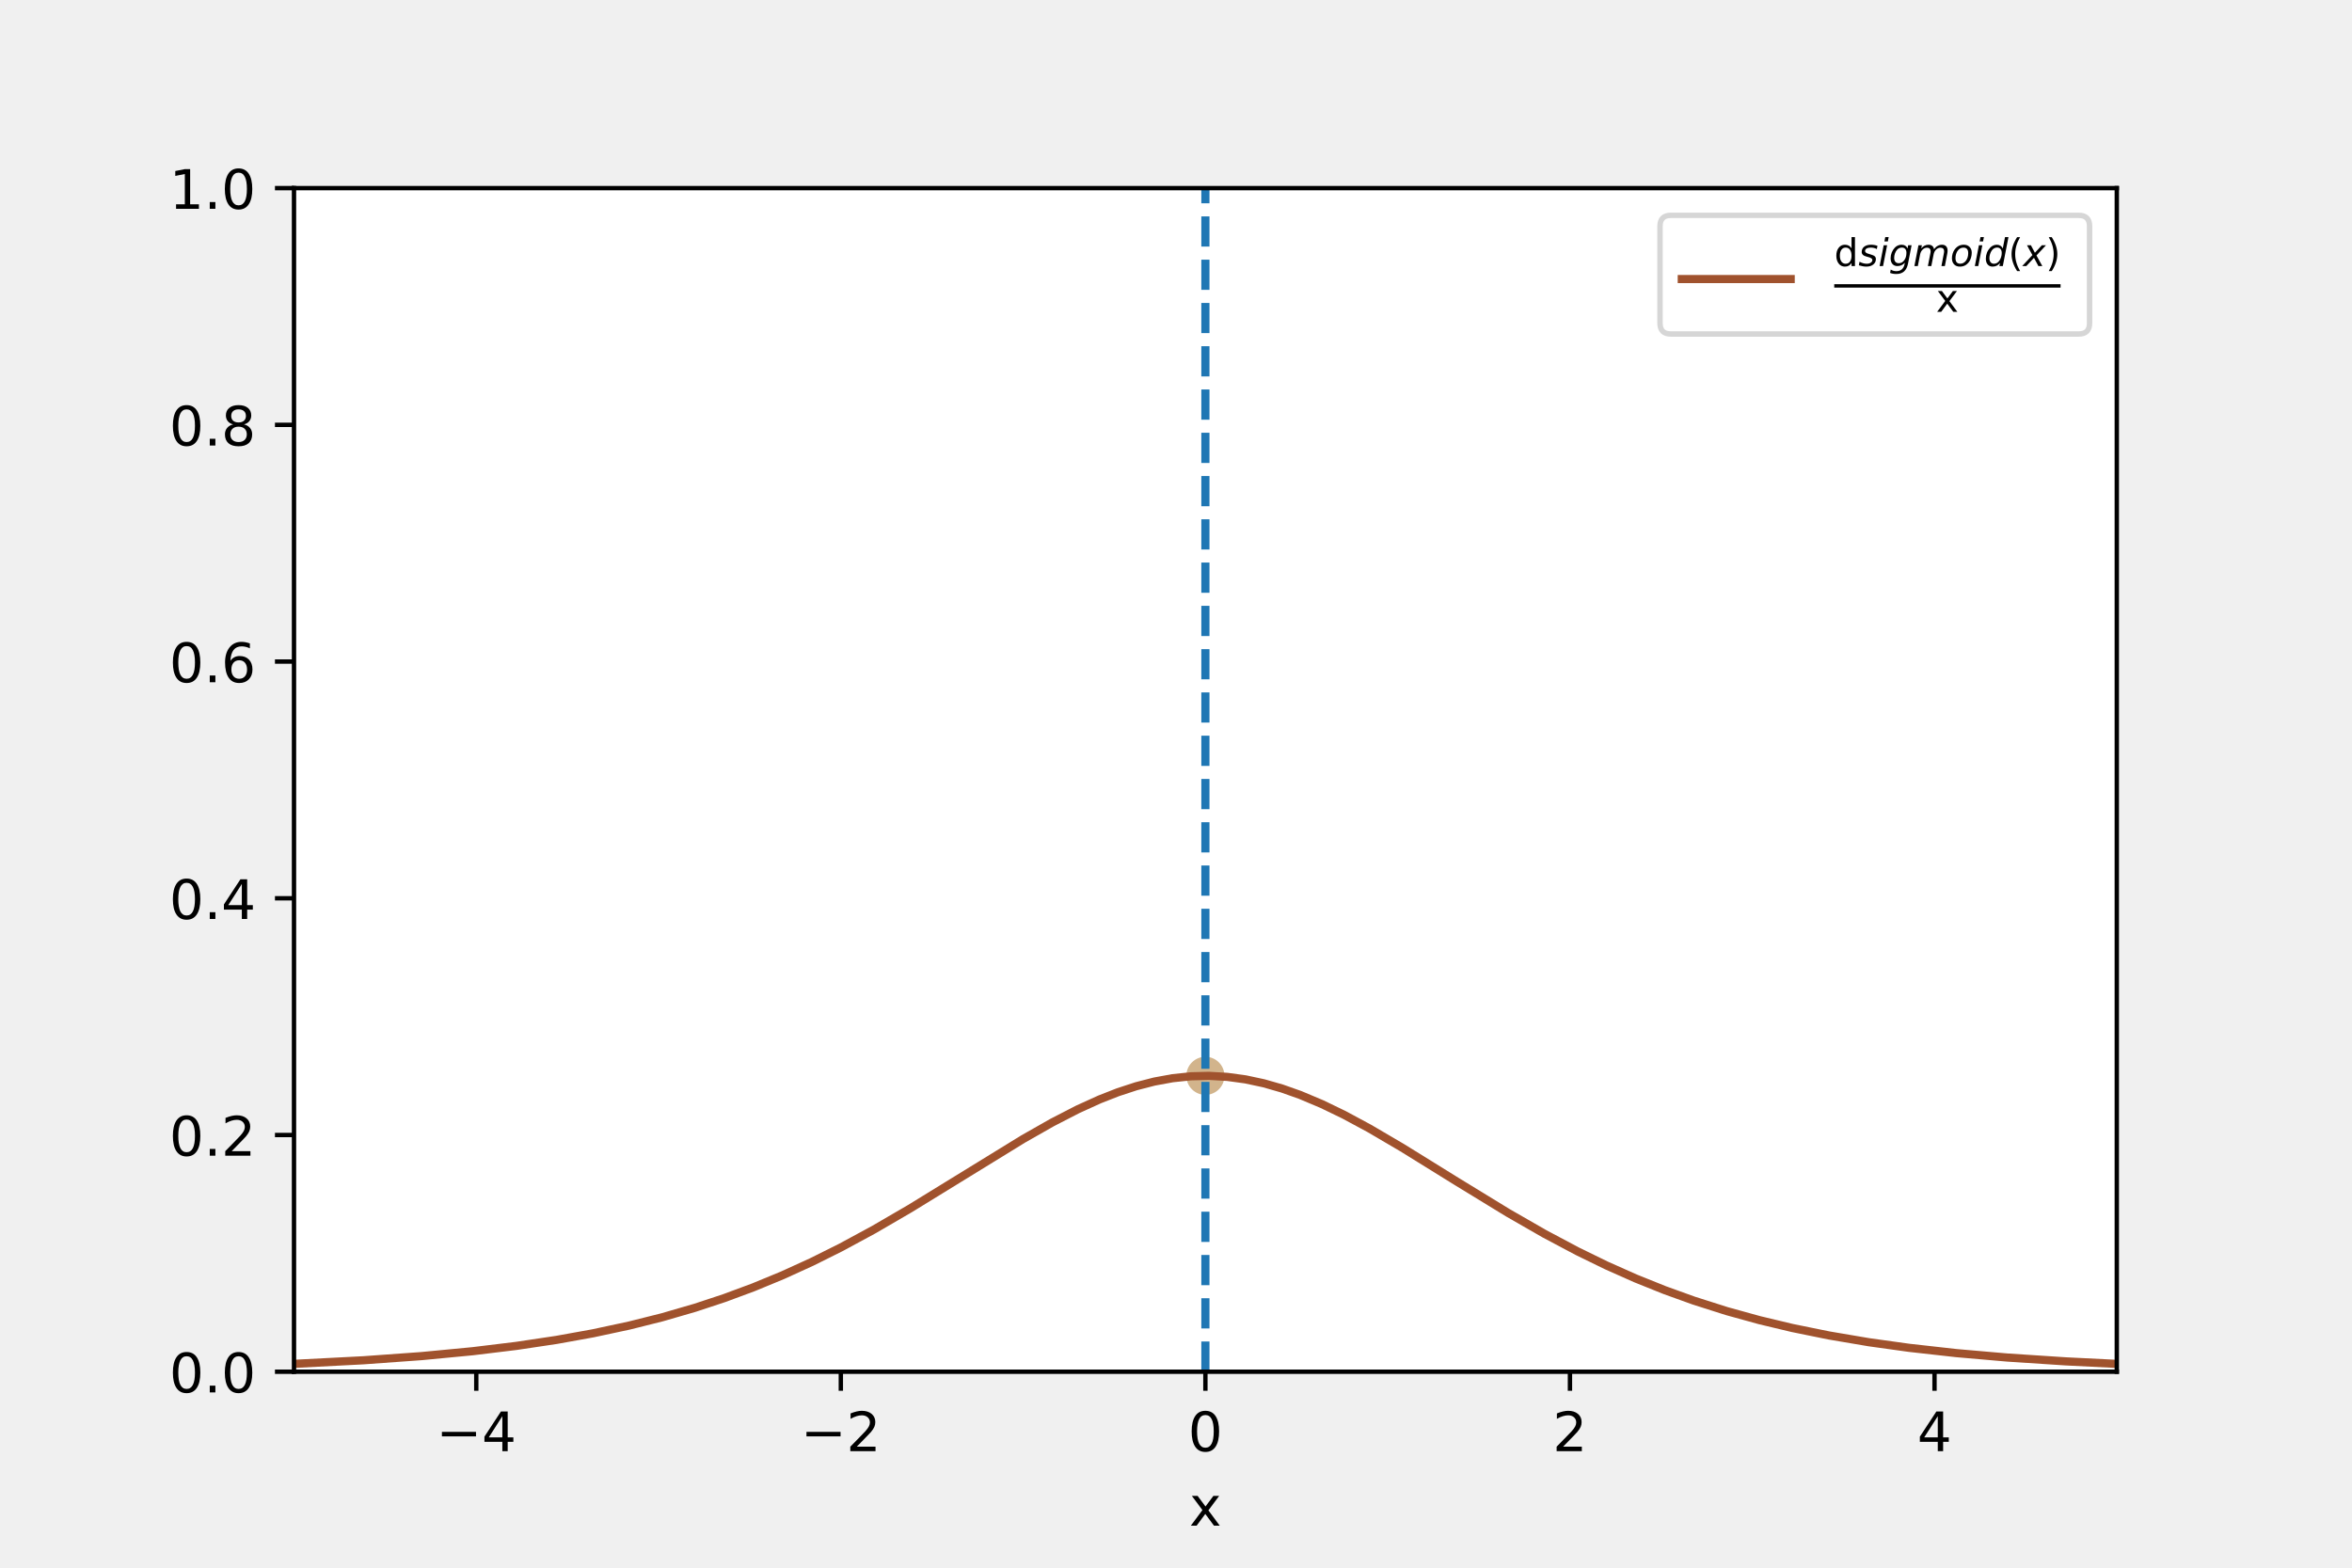
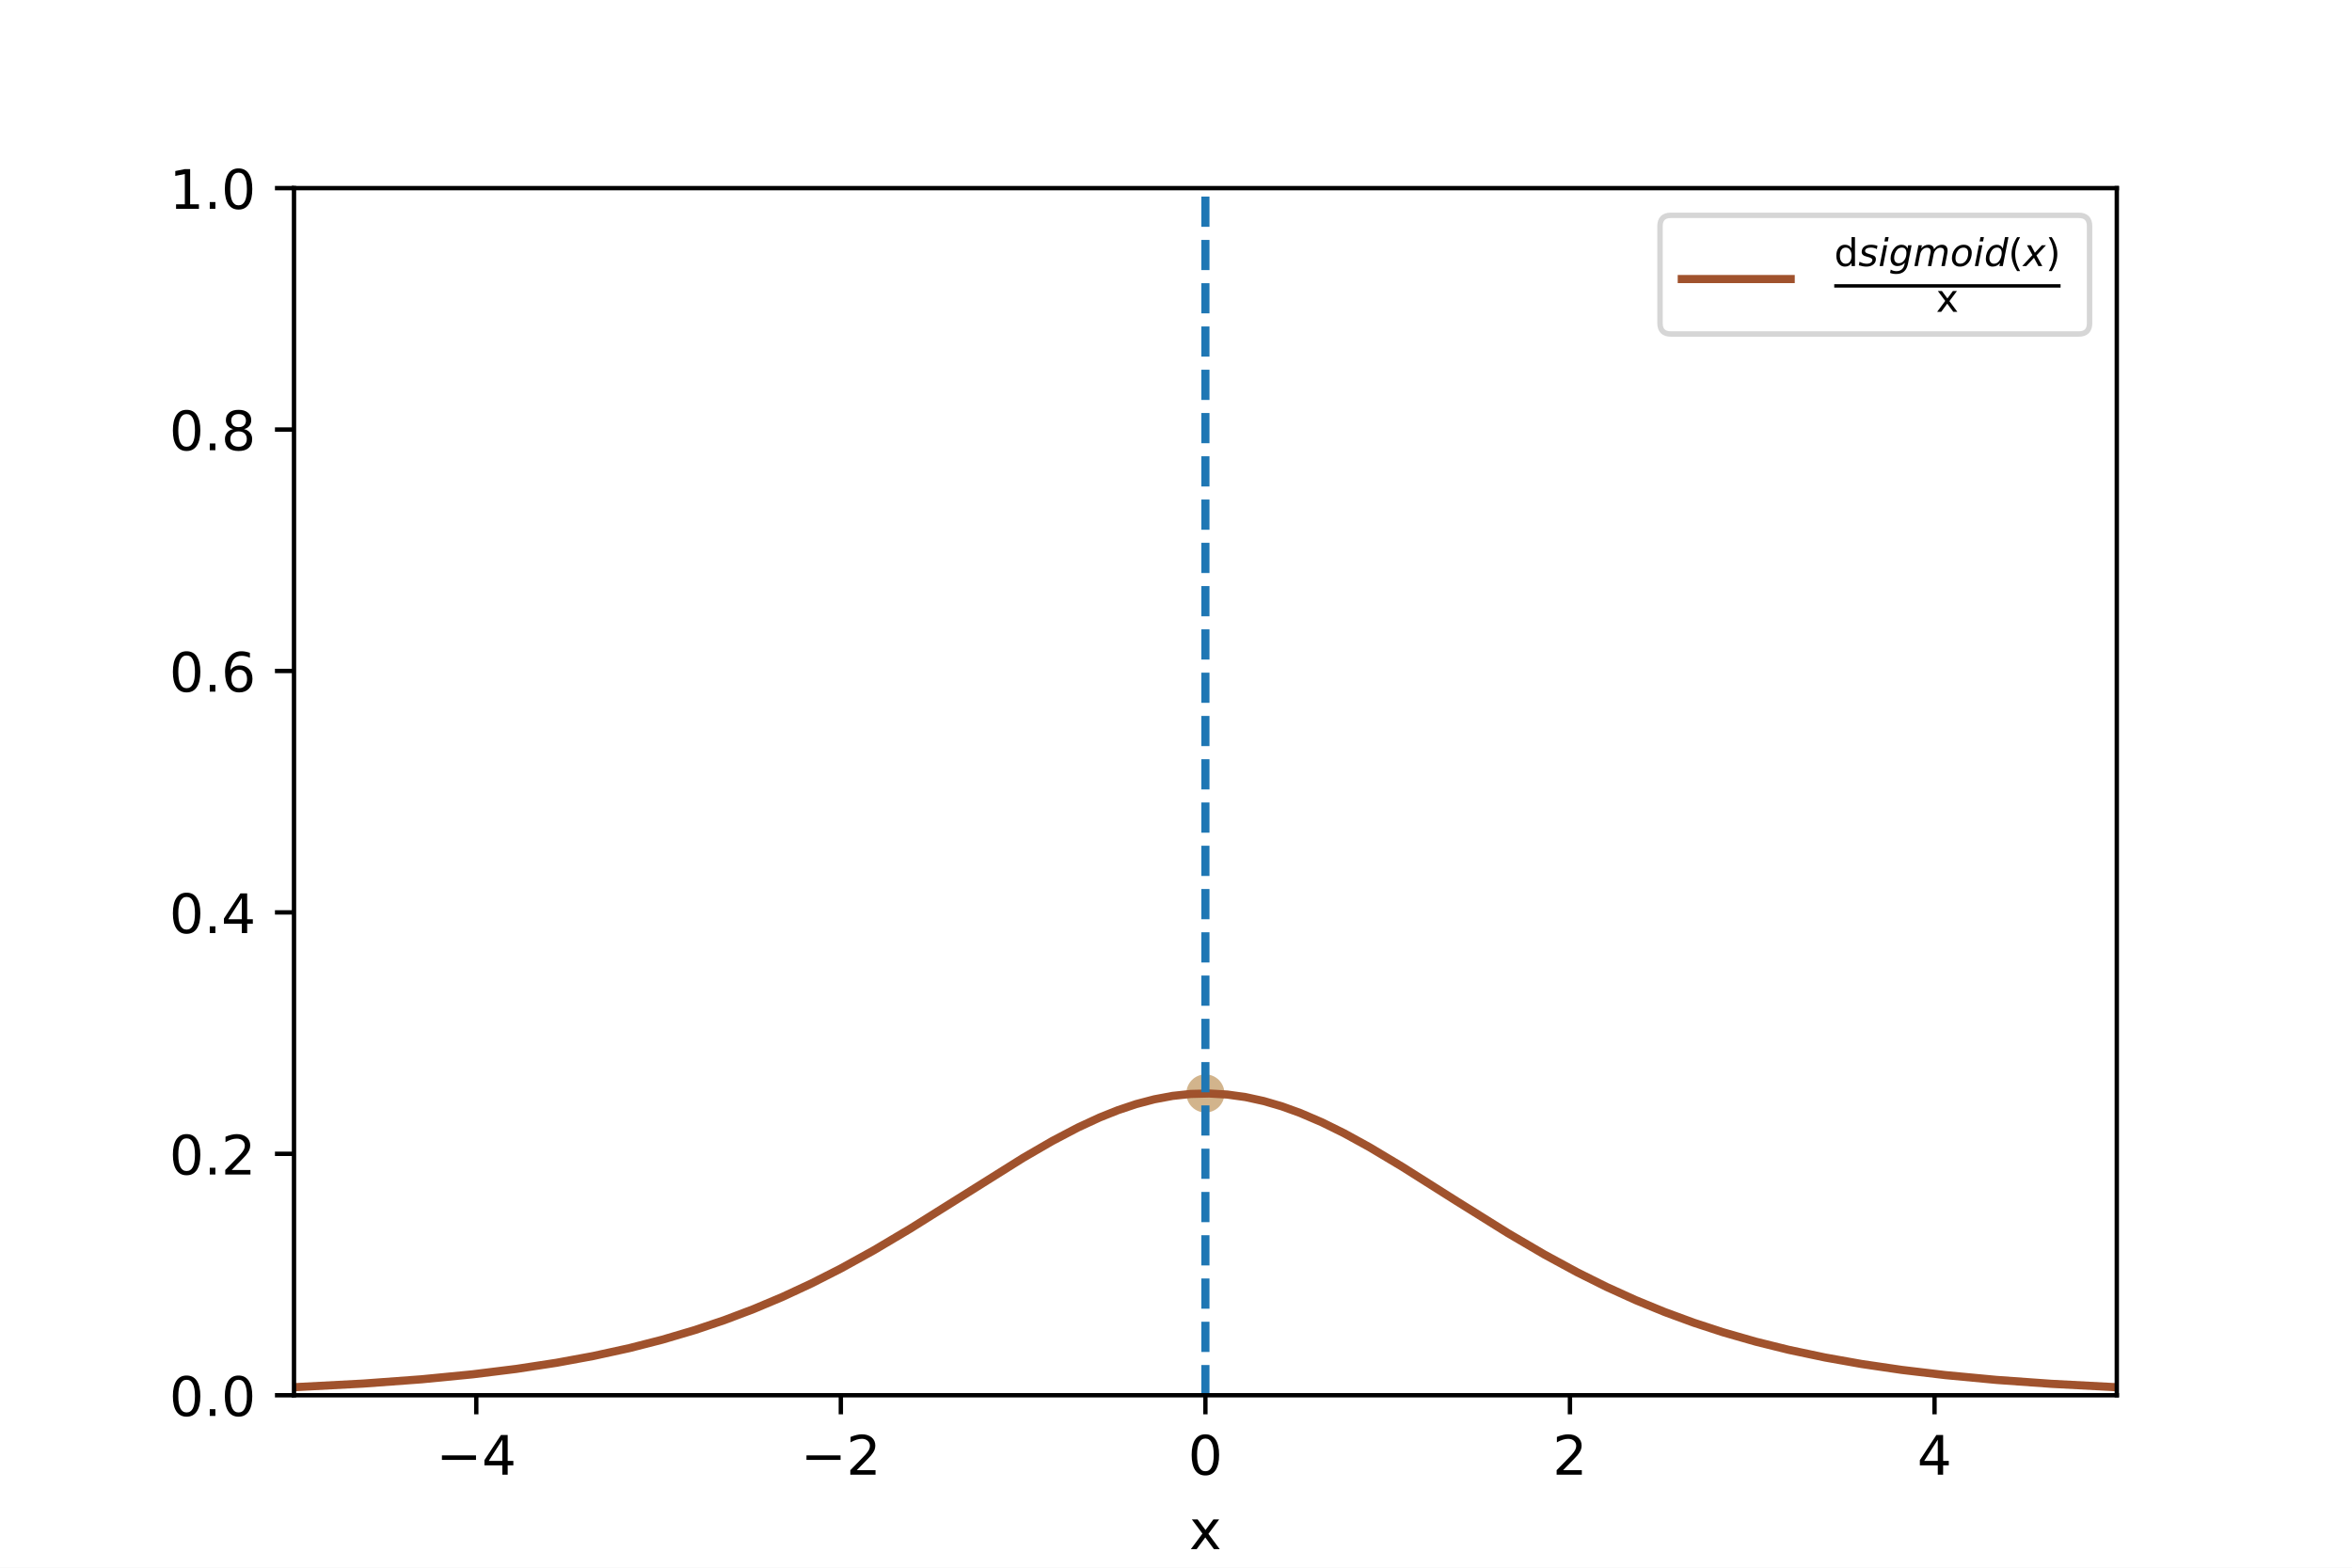
<svg xmlns="http://www.w3.org/2000/svg" xmlns:xlink="http://www.w3.org/1999/xlink" width="432pt" height="288pt" viewBox="0 0 432 288" version="1.1">
  <defs>
    <style type="text/css">*{stroke-linejoin: round; stroke-linecap: butt}</style>
  </defs>
  <g id="figure_1">
    <g id="patch_1">
-       <path d="M 0 288  L 432 288  L 432 0  L 0 0  L 0 288  z " style="fill: none" />
+       <path d="M 0 288  L 432 288  L 432 0  L 0 0  z " style="fill: #ffffff" />
    </g>
    <g id="axes_1">
      <g id="patch_2">
-         <path d="M 54 252  L 388.8 252  L 388.8 34.56  L 54 34.56  z " style="fill: #ffffff" />
+         <path d="M 54 256.32  L 388.8 256.32  L 388.8 34.56  L 54 34.56  z " style="fill: #ffffff" />
      </g>
      <g id="PathCollection_1">
        <defs>
-           <path id="m2cdbf1076e" d="M 0 3  C 0.796 3 1.559 2.684 2.121 2.121  C 2.684 1.559 3 0.796 3 0  C 3 -0.796 2.684 -1.559 2.121 -2.121  C 1.559 -2.684 0.796 -3 0 -3  C -0.796 -3 -1.559 -2.684 -2.121 -2.121  C -2.684 -1.559 -3 -0.796 -3 0  C -3 0.796 -2.684 1.559 -2.121 2.121  C -1.559 2.684 -0.796 3 0 3  z " style="stroke: #d2b48c" />
+           <path id="ma40a9845a6" d="M 0 3  C 0.796 3 1.559 2.684 2.121 2.121  C 2.684 1.559 3 0.796 3 0  C 3 -0.796 2.684 -1.559 2.121 -2.121  C 1.559 -2.684 0.796 -3 0 -3  C -0.796 -3 -1.559 -2.684 -2.121 -2.121  C -2.684 -1.559 -3 -0.796 -3 0  C -3 0.796 -2.684 1.559 -2.121 2.121  C -1.559 2.684 -0.796 3 0 3  z " style="stroke: #d2b48c" />
        </defs>
-         <g clip-path="url(#p0f2f88fe6c)">
-           <use xlink:href="#m2cdbf1076e" x="221.4" y="197.64" style="fill: #d2b48c; stroke: #d2b48c" />
+         <g clip-path="url(#pc15e884928)">
+           <use xlink:href="#ma40a9845a6" x="221.4" y="200.88" style="fill: #d2b48c; stroke: #d2b48c" />
        </g>
      </g>
      <g id="matplotlib.axis_1">
        <g id="xtick_1">
          <g id="line2d_1">
            <defs>
-               <path id="m73bf0a239a" d="M 0 0  L 0 3.5  " style="stroke: #000000; stroke-width: 0.8" />
-             </defs>
-             <g>
-               <use xlink:href="#m73bf0a239a" x="87.48" y="252" style="stroke: #000000; stroke-width: 0.8" />
+               <path id="m78b827a32e" d="M 0 0  L 0 3.5  " style="stroke: #000000; stroke-width: 0.8" />
+             </defs>
+             <g>
+               <use xlink:href="#m78b827a32e" x="87.48" y="256.32" style="stroke: #000000; stroke-width: 0.8" />
            </g>
          </g>
          <g id="text_1">
-             <g transform="translate(80.10891 266.5984)scale(0.1 -0.1)">
+             <g transform="translate(80.10891 270.9184) scale(0.1 -0.1)">
              <defs>
                <path id="DejaVuSans-2212" d="M 678 2272  L 4684 2272  L 4684 1741  L 678 1741  L 678 2272  z " transform="scale(0.015625)" />
                <path id="DejaVuSans-34" d="M 2419 4116  L 825 1625  L 2419 1625  L 2419 4116  z M 2253 4666  L 3047 4666  L 3047 1625  L 3713 1625  L 3713 1100  L 3047 1100  L 3047 0  L 2419 0  L 2419 1100  L 313 1100  L 313 1709  L 2253 4666  z " transform="scale(0.015625)" />
              </defs>
              <use xlink:href="#DejaVuSans-2212" />
-               <use xlink:href="#DejaVuSans-34" x="83.789" />
+               <use xlink:href="#DejaVuSans-34" transform="translate(83.78906 0)" />
            </g>
          </g>
        </g>
        <g id="xtick_2">
          <g id="line2d_2">
            <g>
-               <use xlink:href="#m73bf0a239a" x="154.44" y="252" style="stroke: #000000; stroke-width: 0.8" />
+               <use xlink:href="#m78b827a32e" x="154.44" y="256.32" style="stroke: #000000; stroke-width: 0.8" />
            </g>
          </g>
          <g id="text_2">
-             <g transform="translate(147.0689 266.5984)scale(0.1 -0.1)">
+             <g transform="translate(147.0689 270.9184) scale(0.1 -0.1)">
              <defs>
                <path id="DejaVuSans-32" d="M 1228 531  L 3431 531  L 3431 0  L 469 0  L 469 531  Q 828 903 1448 1529  Q 2069 2156 2228 2338  Q 2531 2678 2651 2914  Q 2772 3150 2772 3378  Q 2772 3750 2511 3984  Q 2250 4219 1831 4219  Q 1534 4219 1204 4116  Q 875 4013 500 3803  L 500 4441  Q 881 4594 1212 4672  Q 1544 4750 1819 4750  Q 2544 4750 2975 4387  Q 3406 4025 3406 3419  Q 3406 3131 3298 2873  Q 3191 2616 2906 2266  Q 2828 2175 2409 1742  Q 1991 1309 1228 531  z " transform="scale(0.015625)" />
              </defs>
              <use xlink:href="#DejaVuSans-2212" />
-               <use xlink:href="#DejaVuSans-32" x="83.789" />
+               <use xlink:href="#DejaVuSans-32" transform="translate(83.78906 0)" />
            </g>
          </g>
        </g>
        <g id="xtick_3">
          <g id="line2d_3">
            <g>
-               <use xlink:href="#m73bf0a239a" x="221.4" y="252" style="stroke: #000000; stroke-width: 0.8" />
+               <use xlink:href="#m78b827a32e" x="221.4" y="256.32" style="stroke: #000000; stroke-width: 0.8" />
            </g>
          </g>
          <g id="text_3">
-             <g transform="translate(218.2188 266.5984)scale(0.1 -0.1)">
+             <g transform="translate(218.2188 270.9184) scale(0.1 -0.1)">
              <defs>
                <path id="DejaVuSans-30" d="M 2034 4250  Q 1547 4250 1301 3770  Q 1056 3291 1056 2328  Q 1056 1369 1301 889  Q 1547 409 2034 409  Q 2525 409 2770 889  Q 3016 1369 3016 2328  Q 3016 3291 2770 3770  Q 2525 4250 2034 4250  z M 2034 4750  Q 2819 4750 3233 4129  Q 3647 3509 3647 2328  Q 3647 1150 3233 529  Q 2819 -91 2034 -91  Q 1250 -91 836 529  Q 422 1150 422 2328  Q 422 3509 836 4129  Q 1250 4750 2034 4750  z " transform="scale(0.015625)" />
              </defs>
              <use xlink:href="#DejaVuSans-30" />
            </g>
          </g>
        </g>
        <g id="xtick_4">
          <g id="line2d_4">
            <g>
-               <use xlink:href="#m73bf0a239a" x="288.36" y="252" style="stroke: #000000; stroke-width: 0.8" />
+               <use xlink:href="#m78b827a32e" x="288.36" y="256.32" style="stroke: #000000; stroke-width: 0.8" />
            </g>
          </g>
          <g id="text_4">
-             <g transform="translate(285.1787 266.5984)scale(0.1 -0.1)">
+             <g transform="translate(285.1787 270.9184) scale(0.1 -0.1)">
              <use xlink:href="#DejaVuSans-32" />
            </g>
          </g>
        </g>
        <g id="xtick_5">
          <g id="line2d_5">
            <g>
-               <use xlink:href="#m73bf0a239a" x="355.32" y="252" style="stroke: #000000; stroke-width: 0.8" />
+               <use xlink:href="#m78b827a32e" x="355.32" y="256.32" style="stroke: #000000; stroke-width: 0.8" />
            </g>
          </g>
          <g id="text_5">
-             <g transform="translate(352.1388 266.5984)scale(0.1 -0.1)">
+             <g transform="translate(352.1388 270.9184) scale(0.1 -0.1)">
              <use xlink:href="#DejaVuSans-34" />
            </g>
          </g>
        </g>
        <g id="text_6">
-           <g transform="translate(218.4406 280.2766)scale(0.1 -0.1)">
+           <g transform="translate(218.4406 284.5966) scale(0.1 -0.1)">
            <defs>
              <path id="DejaVuSans-78" d="M 3513 3500  L 2247 1797  L 3578 0  L 2900 0  L 1881 1375  L 863 0  L 184 0  L 1544 1831  L 300 3500  L 978 3500  L 1906 2253  L 2834 3500  L 3513 3500  z " transform="scale(0.015625)" />
            </defs>
            <use xlink:href="#DejaVuSans-78" />
          </g>
        </g>
      </g>
      <g id="matplotlib.axis_2">
        <g id="ytick_1">
          <g id="line2d_6">
            <defs>
-               <path id="ma704db6194" d="M 0 0  L -3.5 0  " style="stroke: #000000; stroke-width: 0.8" />
-             </defs>
-             <g>
-               <use xlink:href="#ma704db6194" x="54" y="252" style="stroke: #000000; stroke-width: 0.8" />
+               <path id="maf42a898a6" d="M 0 0  L -3.5 0  " style="stroke: #000000; stroke-width: 0.8" />
+             </defs>
+             <g>
+               <use xlink:href="#maf42a898a6" x="54" y="256.32" style="stroke: #000000; stroke-width: 0.8" />
            </g>
          </g>
          <g id="text_7">
-             <g transform="translate(31.09688 255.7992)scale(0.1 -0.1)">
+             <g transform="translate(31.09688 260.1192) scale(0.1 -0.1)">
              <defs>
                <path id="DejaVuSans-2e" d="M 684 794  L 1344 794  L 1344 0  L 684 0  L 684 794  z " transform="scale(0.015625)" />
              </defs>
              <use xlink:href="#DejaVuSans-30" />
-               <use xlink:href="#DejaVuSans-2e" x="63.623" />
-               <use xlink:href="#DejaVuSans-30" x="95.41" />
+               <use xlink:href="#DejaVuSans-2e" transform="translate(63.62305 0)" />
+               <use xlink:href="#DejaVuSans-30" transform="translate(95.41016 0)" />
            </g>
          </g>
        </g>
        <g id="ytick_2">
          <g id="line2d_7">
            <g>
-               <use xlink:href="#ma704db6194" x="54" y="208.512" style="stroke: #000000; stroke-width: 0.8" />
+               <use xlink:href="#maf42a898a6" x="54" y="211.968" style="stroke: #000000; stroke-width: 0.8" />
            </g>
          </g>
          <g id="text_8">
-             <g transform="translate(31.09688 212.3112)scale(0.1 -0.1)">
-               <use xlink:href="#DejaVuSans-30" />
-               <use xlink:href="#DejaVuSans-2e" x="63.623" />
-               <use xlink:href="#DejaVuSans-32" x="95.41" />
+             <g transform="translate(31.09688 215.7672) scale(0.1 -0.1)">
+               <use xlink:href="#DejaVuSans-30" />
+               <use xlink:href="#DejaVuSans-2e" transform="translate(63.62305 0)" />
+               <use xlink:href="#DejaVuSans-32" transform="translate(95.41016 0)" />
            </g>
          </g>
        </g>
        <g id="ytick_3">
          <g id="line2d_8">
            <g>
-               <use xlink:href="#ma704db6194" x="54" y="165.024" style="stroke: #000000; stroke-width: 0.8" />
+               <use xlink:href="#maf42a898a6" x="54" y="167.616" style="stroke: #000000; stroke-width: 0.8" />
            </g>
          </g>
          <g id="text_9">
-             <g transform="translate(31.09688 168.8232)scale(0.1 -0.1)">
-               <use xlink:href="#DejaVuSans-30" />
-               <use xlink:href="#DejaVuSans-2e" x="63.623" />
-               <use xlink:href="#DejaVuSans-34" x="95.41" />
+             <g transform="translate(31.09688 171.4152) scale(0.1 -0.1)">
+               <use xlink:href="#DejaVuSans-30" />
+               <use xlink:href="#DejaVuSans-2e" transform="translate(63.62305 0)" />
+               <use xlink:href="#DejaVuSans-34" transform="translate(95.41016 0)" />
            </g>
          </g>
        </g>
        <g id="ytick_4">
          <g id="line2d_9">
            <g>
-               <use xlink:href="#ma704db6194" x="54" y="121.536" style="stroke: #000000; stroke-width: 0.8" />
+               <use xlink:href="#maf42a898a6" x="54" y="123.264" style="stroke: #000000; stroke-width: 0.8" />
            </g>
          </g>
          <g id="text_10">
-             <g transform="translate(31.09688 125.3352)scale(0.1 -0.1)">
+             <g transform="translate(31.09688 127.0632) scale(0.1 -0.1)">
              <defs>
                <path id="DejaVuSans-36" d="M 2113 2584  Q 1688 2584 1439 2293  Q 1191 2003 1191 1497  Q 1191 994 1439 701  Q 1688 409 2113 409  Q 2538 409 2786 701  Q 3034 994 3034 1497  Q 3034 2003 2786 2293  Q 2538 2584 2113 2584  z M 3366 4563  L 3366 3988  Q 3128 4100 2886 4159  Q 2644 4219 2406 4219  Q 1781 4219 1451 3797  Q 1122 3375 1075 2522  Q 1259 2794 1537 2939  Q 1816 3084 2150 3084  Q 2853 3084 3261 2657  Q 3669 2231 3669 1497  Q 3669 778 3244 343  Q 2819 -91 2113 -91  Q 1303 -91 875 529  Q 447 1150 447 2328  Q 447 3434 972 4092  Q 1497 4750 2381 4750  Q 2619 4750 2861 4703  Q 3103 4656 3366 4563  z " transform="scale(0.015625)" />
              </defs>
              <use xlink:href="#DejaVuSans-30" />
-               <use xlink:href="#DejaVuSans-2e" x="63.623" />
-               <use xlink:href="#DejaVuSans-36" x="95.41" />
+               <use xlink:href="#DejaVuSans-2e" transform="translate(63.62305 0)" />
+               <use xlink:href="#DejaVuSans-36" transform="translate(95.41016 0)" />
            </g>
          </g>
        </g>
        <g id="ytick_5">
          <g id="line2d_10">
            <g>
-               <use xlink:href="#ma704db6194" x="54" y="78.048" style="stroke: #000000; stroke-width: 0.8" />
+               <use xlink:href="#maf42a898a6" x="54" y="78.912" style="stroke: #000000; stroke-width: 0.8" />
            </g>
          </g>
          <g id="text_11">
-             <g transform="translate(31.09688 81.84722)scale(0.1 -0.1)">
+             <g transform="translate(31.09688 82.71122) scale(0.1 -0.1)">
              <defs>
                <path id="DejaVuSans-38" d="M 2034 2216  Q 1584 2216 1326 1975  Q 1069 1734 1069 1313  Q 1069 891 1326 650  Q 1584 409 2034 409  Q 2484 409 2743 651  Q 3003 894 3003 1313  Q 3003 1734 2745 1975  Q 2488 2216 2034 2216  z M 1403 2484  Q 997 2584 770 2862  Q 544 3141 544 3541  Q 544 4100 942 4425  Q 1341 4750 2034 4750  Q 2731 4750 3128 4425  Q 3525 4100 3525 3541  Q 3525 3141 3298 2862  Q 3072 2584 2669 2484  Q 3125 2378 3379 2068  Q 3634 1759 3634 1313  Q 3634 634 3220 271  Q 2806 -91 2034 -91  Q 1263 -91 848 271  Q 434 634 434 1313  Q 434 1759 690 2068  Q 947 2378 1403 2484  z M 1172 3481  Q 1172 3119 1398 2916  Q 1625 2713 2034 2713  Q 2441 2713 2670 2916  Q 2900 3119 2900 3481  Q 2900 3844 2670 4047  Q 2441 4250 2034 4250  Q 1625 4250 1398 4047  Q 1172 3844 1172 3481  z " transform="scale(0.015625)" />
              </defs>
              <use xlink:href="#DejaVuSans-30" />
-               <use xlink:href="#DejaVuSans-2e" x="63.623" />
-               <use xlink:href="#DejaVuSans-38" x="95.41" />
+               <use xlink:href="#DejaVuSans-2e" transform="translate(63.62305 0)" />
+               <use xlink:href="#DejaVuSans-38" transform="translate(95.41016 0)" />
            </g>
          </g>
        </g>
        <g id="ytick_6">
          <g id="line2d_11">
            <g>
-               <use xlink:href="#ma704db6194" x="54" y="34.56" style="stroke: #000000; stroke-width: 0.8" />
+               <use xlink:href="#maf42a898a6" x="54" y="34.56" style="stroke: #000000; stroke-width: 0.8" />
            </g>
          </g>
          <g id="text_12">
-             <g transform="translate(31.09688 38.35922)scale(0.1 -0.1)">
+             <g transform="translate(31.09688 38.35922) scale(0.1 -0.1)">
              <defs>
                <path id="DejaVuSans-31" d="M 794 531  L 1825 531  L 1825 4091  L 703 3866  L 703 4441  L 1819 4666  L 2450 4666  L 2450 531  L 3481 531  L 3481 0  L 794 0  L 794 531  z " transform="scale(0.015625)" />
              </defs>
              <use xlink:href="#DejaVuSans-31" />
-               <use xlink:href="#DejaVuSans-2e" x="63.623" />
-               <use xlink:href="#DejaVuSans-30" x="95.41" />
+               <use xlink:href="#DejaVuSans-2e" transform="translate(63.62305 0)" />
+               <use xlink:href="#DejaVuSans-30" transform="translate(95.41016 0)" />
            </g>
          </g>
        </g>
      </g>
      <g id="line2d_12">
-         <path d="M 54 250.554  L 66.722 249.899  L 77.436 249.128  L 86.81 248.233  L 94.846 247.256  L 102.211 246.154  L 108.907 244.946  L 115.603 243.511  L 121.63 241.998  L 127.656 240.25  L 133.013 238.481  L 138.37 236.496  L 143.726 234.284  L 149.083 231.841  L 154.44 229.17  L 160.466 225.909  L 167.162 222.012  L 175.867 216.66  L 187.92 209.249  L 193.277 206.205  L 197.964 203.791  L 201.982 201.967  L 205.33 200.655  L 208.678 199.556  L 212.026 198.692  L 215.374 198.078  L 218.722 197.727  L 222.07 197.645  L 225.418 197.835  L 228.766 198.292  L 232.114 199.008  L 235.462 199.969  L 238.81 201.155  L 242.827 202.847  L 246.845 204.791  L 251.532 207.316  L 257.558 210.851  L 267.602 217.078  L 276.977 222.811  L 283.673 226.656  L 289.699 229.859  L 295.056 232.474  L 300.413 234.859  L 305.77 237.013  L 311.126 238.943  L 317.153 240.86  L 323.179 242.527  L 329.206 243.967  L 335.902 245.33  L 343.267 246.58  L 350.633 247.606  L 359.338 248.58  L 368.712 249.395  L 379.426 250.096  L 388.13 250.526  L 388.13 250.526  " clip-path="url(#p0f2f88fe6c)" style="fill: none; stroke: #a0522d; stroke-width: 1.5; stroke-linecap: square" />
+         <path d="M 54 254.846  L 66.722 254.177  L 77.436 253.391  L 86.81 252.478  L 94.846 251.482  L 102.211 250.357  L 108.907 249.126  L 115.603 247.662  L 121.63 246.119  L 127.656 244.337  L 133.013 242.533  L 138.37 240.508  L 143.726 238.252  L 149.083 235.761  L 154.44 233.037  L 160.466 229.711  L 167.162 225.737  L 175.867 220.278  L 187.92 212.719  L 193.277 209.615  L 197.964 207.153  L 201.982 205.293  L 205.33 203.955  L 208.678 202.834  L 212.026 201.953  L 215.374 201.327  L 218.722 200.969  L 222.07 200.886  L 225.418 201.079  L 228.766 201.545  L 232.114 202.275  L 235.462 203.255  L 238.81 204.465  L 242.827 206.191  L 246.845 208.174  L 251.532 210.748  L 257.558 214.354  L 267.602 220.704  L 276.977 226.551  L 283.673 230.472  L 289.699 233.739  L 295.056 236.406  L 300.413 238.838  L 305.77 241.036  L 311.126 243.004  L 316.483 244.754  L 322.51 246.482  L 328.536 247.975  L 335.232 249.389  L 341.928 250.579  L 349.294 251.664  L 357.329 252.623  L 366.703 253.503  L 376.747 254.219  L 388.13 254.816  L 388.13 254.816  " clip-path="url(#pc15e884928)" style="fill: none; stroke: #a0522d; stroke-width: 1.5; stroke-linecap: square" />
      </g>
      <g id="LineCollection_1">
-         <path d="M 221.4 252  L 221.4 34.56  " clip-path="url(#p0f2f88fe6c)" style="fill: none; stroke-dasharray: 5.55,2.4; stroke-dashoffset: 0; stroke: #1f77b4; stroke-width: 1.5" />
+         <path d="M 221.4 256.32  L 221.4 34.56  " clip-path="url(#pc15e884928)" style="fill: none; stroke-dasharray: 5.55,2.4; stroke-dashoffset: 0; stroke: #1f77b4; stroke-width: 1.5" />
      </g>
      <g id="patch_3">
-         <path d="M 54 252  L 54 34.56  " style="fill: none; stroke: #000000; stroke-width: 0.8; stroke-linejoin: miter; stroke-linecap: square" />
+         <path d="M 54 256.32  L 54 34.56  " style="fill: none; stroke: #000000; stroke-width: 0.8; stroke-linejoin: miter; stroke-linecap: square" />
      </g>
      <g id="patch_4">
-         <path d="M 388.8 252  L 388.8 34.56  " style="fill: none; stroke: #000000; stroke-width: 0.8; stroke-linejoin: miter; stroke-linecap: square" />
+         <path d="M 388.8 256.32  L 388.8 34.56  " style="fill: none; stroke: #000000; stroke-width: 0.8; stroke-linejoin: miter; stroke-linecap: square" />
      </g>
      <g id="patch_5">
-         <path d="M 54 252  L 388.8 252  " style="fill: none; stroke: #000000; stroke-width: 0.8; stroke-linejoin: miter; stroke-linecap: square" />
+         <path d="M 54 256.32  L 388.8 256.32  " style="fill: none; stroke: #000000; stroke-width: 0.8; stroke-linejoin: miter; stroke-linecap: square" />
      </g>
      <g id="patch_6">
        <path d="M 54 34.56  L 388.8 34.56  " style="fill: none; stroke: #000000; stroke-width: 0.8; stroke-linejoin: miter; stroke-linecap: square" />
      </g>
      <g id="legend_1">
        <g id="patch_7">
          <path d="M 306.9 61.36  L 381.8 61.36  Q 383.8 61.36 383.8 59.36  L 383.8 41.56  Q 383.8 39.56 381.8 39.56  L 306.9 39.56  Q 304.9 39.56 304.9 41.56  L 304.9 59.36  Q 304.9 61.36 306.9 61.36  z " style="fill: #ffffff; opacity: 0.8; stroke: #cccccc; stroke-linejoin: miter" />
        </g>
        <g id="line2d_13">
          <path d="M 308.9 51.26  L 318.9 51.26  L 328.9 51.26  " style="fill: none; stroke: #a0522d; stroke-width: 1.5; stroke-linecap: square" />
        </g>
        <g id="text_13">
-           <g transform="translate(336.9 54.76)scale(0.1 -0.1)">
+           <g transform="translate(336.9 54.76) scale(0.1 -0.1)">
            <defs>
              <path id="DejaVuSans-64" d="M 2906 2969  L 2906 4863  L 3481 4863  L 3481 0  L 2906 0  L 2906 525  Q 2725 213 2448 61  Q 2172 -91 1784 -91  Q 1150 -91 751 415  Q 353 922 353 1747  Q 353 2572 751 3078  Q 1150 3584 1784 3584  Q 2172 3584 2448 3432  Q 2725 3281 2906 2969  z M 947 1747  Q 947 1113 1208 752  Q 1469 391 1925 391  Q 2381 391 2643 752  Q 2906 1113 2906 1747  Q 2906 2381 2643 2742  Q 2381 3103 1925 3103  Q 1469 3103 1208 2742  Q 947 2381 947 1747  z " transform="scale(0.015625)" />
              <path id="DejaVuSans-Oblique-73" d="M 3200 3397  L 3091 2853  Q 2863 2978 2609 3040  Q 2356 3103 2088 3103  Q 1634 3103 1373 2948  Q 1113 2794 1113 2528  Q 1113 2219 1719 2053  Q 1766 2041 1788 2034  L 1972 1978  Q 2547 1819 2739 1644  Q 2931 1469 2931 1166  Q 2931 609 2489 259  Q 2047 -91 1331 -91  Q 1053 -91 747 -37  Q 441 16 72 128  L 184 722  Q 500 559 806 475  Q 1113 391 1394 391  Q 1816 391 2080 572  Q 2344 753 2344 1031  Q 2344 1331 1650 1516  L 1591 1531  L 1394 1581  Q 956 1697 753 1886  Q 550 2075 550 2369  Q 550 2928 970 3256  Q 1391 3584 2113 3584  Q 2397 3584 2667 3537  Q 2938 3491 3200 3397  z " transform="scale(0.015625)" />
              <path id="DejaVuSans-Oblique-69" d="M 1172 4863  L 1747 4863  L 1606 4134  L 1031 4134  L 1172 4863  z M 909 3500  L 1484 3500  L 800 0  L 225 0  L 909 3500  z " transform="scale(0.015625)" />
              <path id="DejaVuSans-Oblique-67" d="M 3816 3500  L 3219 434  Q 3047 -456 2561 -893  Q 2075 -1331 1253 -1331  Q 950 -1331 690 -1286  Q 431 -1241 206 -1147  L 313 -588  Q 525 -725 762 -790  Q 1000 -856 1269 -856  Q 1816 -856 2167 -557  Q 2519 -259 2631 300  L 2681 563  Q 2441 288 2122 144  Q 1803 0 1434 0  Q 903 0 598 351  Q 294 703 294 1319  Q 294 1803 478 2267  Q 663 2731 997 3091  Q 1219 3328 1514 3456  Q 1809 3584 2131 3584  Q 2484 3584 2746 3420  Q 3009 3256 3138 2956  L 3238 3500  L 3816 3500  z M 2950 2216  Q 2950 2641 2750 2872  Q 2550 3103 2181 3103  Q 1953 3103 1747 3012  Q 1541 2922 1394 2759  Q 1156 2491 1023 2127  Q 891 1763 891 1375  Q 891 944 1092 712  Q 1294 481 1672 481  Q 2219 481 2584 976  Q 2950 1472 2950 2216  z " transform="scale(0.015625)" />
              <path id="DejaVuSans-Oblique-6d" d="M 5747 2113  L 5338 0  L 4763 0  L 5166 2094  Q 5191 2228 5203 2325  Q 5216 2422 5216 2491  Q 5216 2772 5059 2928  Q 4903 3084 4622 3084  Q 4203 3084 3875 2770  Q 3547 2456 3450 1953  L 3066 0  L 2491 0  L 2900 2094  Q 2925 2209 2937 2307  Q 2950 2406 2950 2484  Q 2950 2769 2794 2926  Q 2638 3084 2363 3084  Q 1938 3084 1609 2770  Q 1281 2456 1184 1953  L 800 0  L 225 0  L 909 3500  L 1484 3500  L 1375 2956  Q 1609 3263 1923 3423  Q 2238 3584 2597 3584  Q 2978 3584 3223 3384  Q 3469 3184 3519 2828  Q 3781 3197 4126 3390  Q 4472 3584 4856 3584  Q 5306 3584 5551 3325  Q 5797 3066 5797 2591  Q 5797 2488 5784 2364  Q 5772 2241 5747 2113  z " transform="scale(0.015625)" />
              <path id="DejaVuSans-Oblique-6f" d="M 1625 -91  Q 1009 -91 651 289  Q 294 669 294 1325  Q 294 1706 417 2101  Q 541 2497 738 2766  Q 1047 3184 1428 3384  Q 1809 3584 2291 3584  Q 2888 3584 3255 3212  Q 3622 2841 3622 2241  Q 3622 1825 3500 1412  Q 3378 1000 3181 728  Q 2875 309 2494 109  Q 2113 -91 1625 -91  z M 891 1344  Q 891 869 1089 633  Q 1288 397 1691 397  Q 2269 397 2648 901  Q 3028 1406 3028 2181  Q 3028 2634 2825 2865  Q 2622 3097 2228 3097  Q 1903 3097 1650 2945  Q 1397 2794 1197 2484  Q 1050 2253 970 1956  Q 891 1659 891 1344  z " transform="scale(0.015625)" />
              <path id="DejaVuSans-Oblique-64" d="M 2675 525  Q 2444 222 2128 65  Q 1813 -91 1428 -91  Q 903 -91 598 267  Q 294 625 294 1247  Q 294 1766 478 2236  Q 663 2706 1013 3078  Q 1244 3325 1534 3454  Q 1825 3584 2144 3584  Q 2481 3584 2739 3421  Q 2997 3259 3138 2956  L 3513 4863  L 4091 4863  L 3144 0  L 2566 0  L 2675 525  z M 891 1350  Q 891 897 1095 644  Q 1300 391 1663 391  Q 1931 391 2161 520  Q 2391 650 2566 903  Q 2750 1166 2856 1509  Q 2963 1853 2963 2188  Q 2963 2622 2758 2865  Q 2553 3109 2194 3109  Q 1922 3109 1687 2981  Q 1453 2853 1288 2613  Q 1106 2353 998 2009  Q 891 1666 891 1350  z " transform="scale(0.015625)" />
              <path id="DejaVuSans-28" d="M 1984 4856  Q 1566 4138 1362 3434  Q 1159 2731 1159 2009  Q 1159 1288 1364 580  Q 1569 -128 1984 -844  L 1484 -844  Q 1016 -109 783 600  Q 550 1309 550 2009  Q 550 2706 781 3412  Q 1013 4119 1484 4856  L 1984 4856  z " transform="scale(0.015625)" />
              <path id="DejaVuSans-Oblique-78" d="M 3841 3500  L 2234 1784  L 3219 0  L 2559 0  L 1819 1388  L 531 0  L -166 0  L 1556 1844  L 641 3500  L 1300 3500  L 1972 2234  L 3144 3500  L 3841 3500  z " transform="scale(0.015625)" />
              <path id="DejaVuSans-29" d="M 513 4856  L 1013 4856  Q 1481 4119 1714 3412  Q 1947 2706 1947 2009  Q 1947 1309 1714 600  Q 1481 -109 1013 -844  L 513 -844  Q 928 -128 1133 580  Q 1338 1288 1338 2009  Q 1338 2731 1133 3434  Q 928 4138 513 4856  z " transform="scale(0.015625)" />
            </defs>
-             <use xlink:href="#DejaVuSans-64" transform="translate(0 58.81094)scale(0.7)" />
-             <use xlink:href="#DejaVuSans-Oblique-73" transform="translate(44.43359 58.81094)scale(0.7)" />
-             <use xlink:href="#DejaVuSans-Oblique-69" transform="translate(80.90332 58.81094)scale(0.7)" />
-             <use xlink:href="#DejaVuSans-Oblique-67" transform="translate(100.3516 58.81094)scale(0.7)" />
-             <use xlink:href="#DejaVuSans-Oblique-6d" transform="translate(144.7852 58.81094)scale(0.7)" />
-             <use xlink:href="#DejaVuSans-Oblique-6f" transform="translate(212.9736 58.81094)scale(0.7)" />
-             <use xlink:href="#DejaVuSans-Oblique-69" transform="translate(255.8008 58.81094)scale(0.7)" />
-             <use xlink:href="#DejaVuSans-Oblique-64" transform="translate(275.249 58.81094)scale(0.7)" />
-             <use xlink:href="#DejaVuSans-28" transform="translate(319.6826 58.81094)scale(0.7)" />
-             <use xlink:href="#DejaVuSans-Oblique-78" transform="translate(346.9922 58.81094)scale(0.7)" />
-             <use xlink:href="#DejaVuSans-29" transform="translate(388.418 58.81094)scale(0.7)" />
-             <use xlink:href="#DejaVuSans-78" transform="translate(187 -25.27812)scale(0.7)" />
+             <use xlink:href="#DejaVuSans-64" transform="translate(0 58.81094) scale(0.7)" />
+             <use xlink:href="#DejaVuSans-Oblique-73" transform="translate(44.43359 58.81094) scale(0.7)" />
+             <use xlink:href="#DejaVuSans-Oblique-69" transform="translate(80.90332 58.81094) scale(0.7)" />
+             <use xlink:href="#DejaVuSans-Oblique-67" transform="translate(100.3516 58.81094) scale(0.7)" />
+             <use xlink:href="#DejaVuSans-Oblique-6d" transform="translate(144.7852 58.81094) scale(0.7)" />
+             <use xlink:href="#DejaVuSans-Oblique-6f" transform="translate(212.9736 58.81094) scale(0.7)" />
+             <use xlink:href="#DejaVuSans-Oblique-69" transform="translate(255.8008 58.81094) scale(0.7)" />
+             <use xlink:href="#DejaVuSans-Oblique-64" transform="translate(275.249 58.81094) scale(0.7)" />
+             <use xlink:href="#DejaVuSans-28" transform="translate(319.6826 58.81094) scale(0.7)" />
+             <use xlink:href="#DejaVuSans-Oblique-78" transform="translate(346.9922 58.81094) scale(0.7)" />
+             <use xlink:href="#DejaVuSans-29" transform="translate(388.418 58.81094) scale(0.7)" />
+             <use xlink:href="#DejaVuSans-78" transform="translate(187 -25.27812) scale(0.7)" />
            <path d="M 0 19.253  L 0 25.503  L 415.728 25.503  L 415.728 19.253  L 0 19.253  z " />
          </g>
        </g>
      </g>
    </g>
  </g>
  <defs>
-     <clipPath id="p0f2f88fe6c">
-       <rect x="54" y="34.56" width="334.8" height="217.44" />
+     <clipPath id="pc15e884928">
+       <rect x="54" y="34.56" width="334.8" height="221.76" />
    </clipPath>
  </defs>
</svg>
